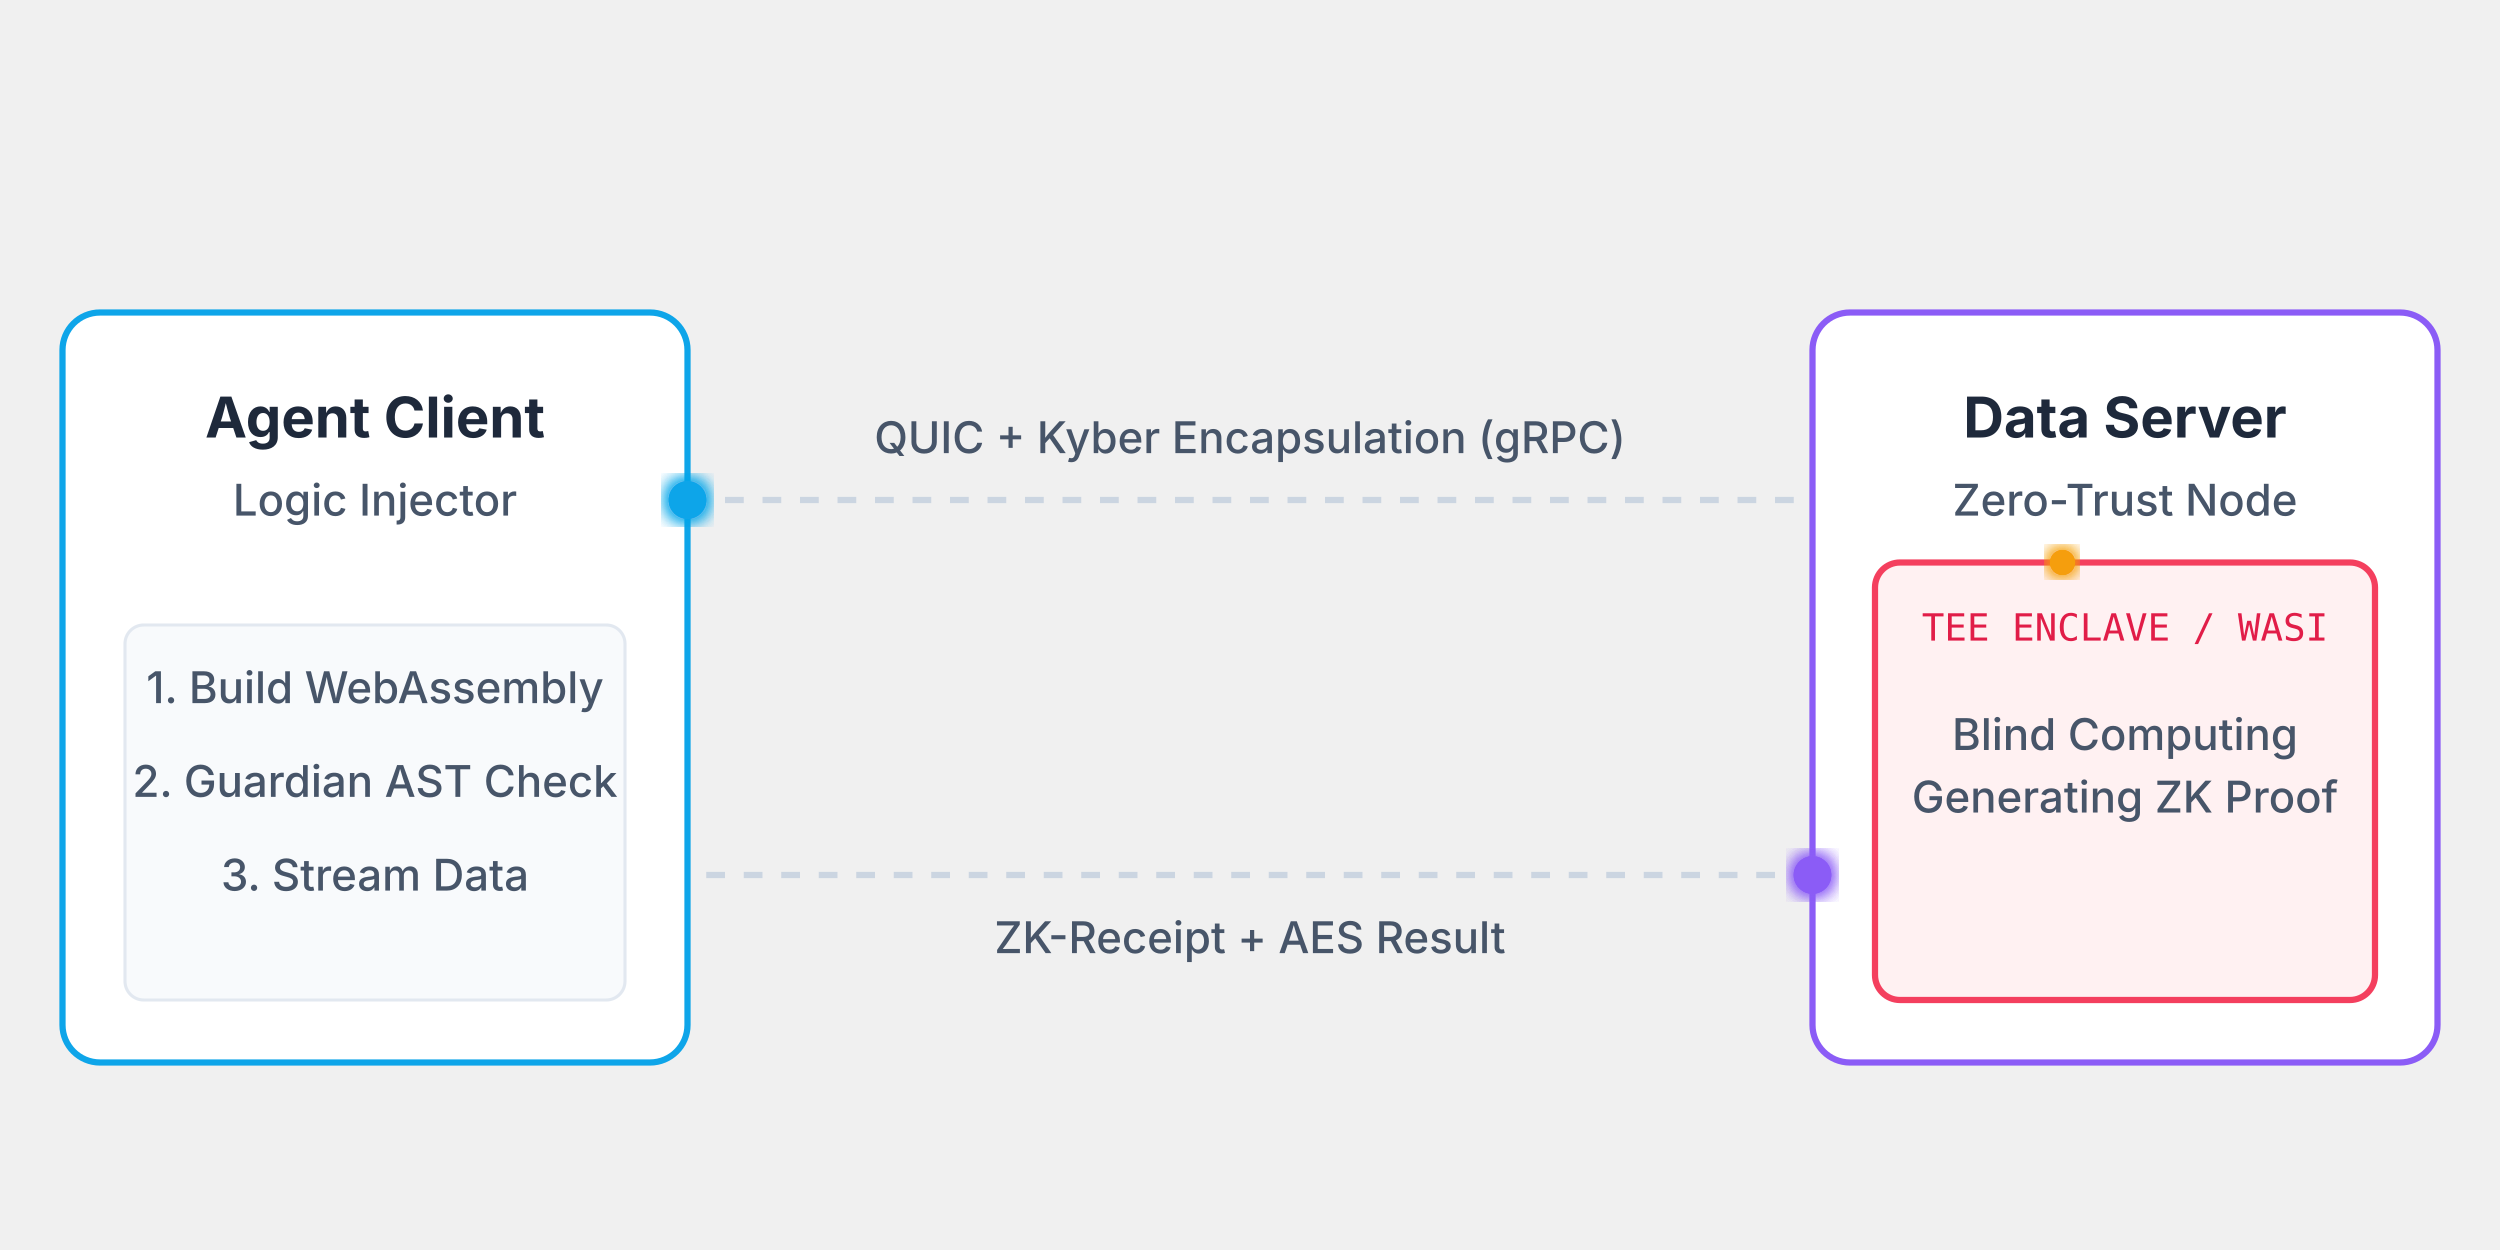
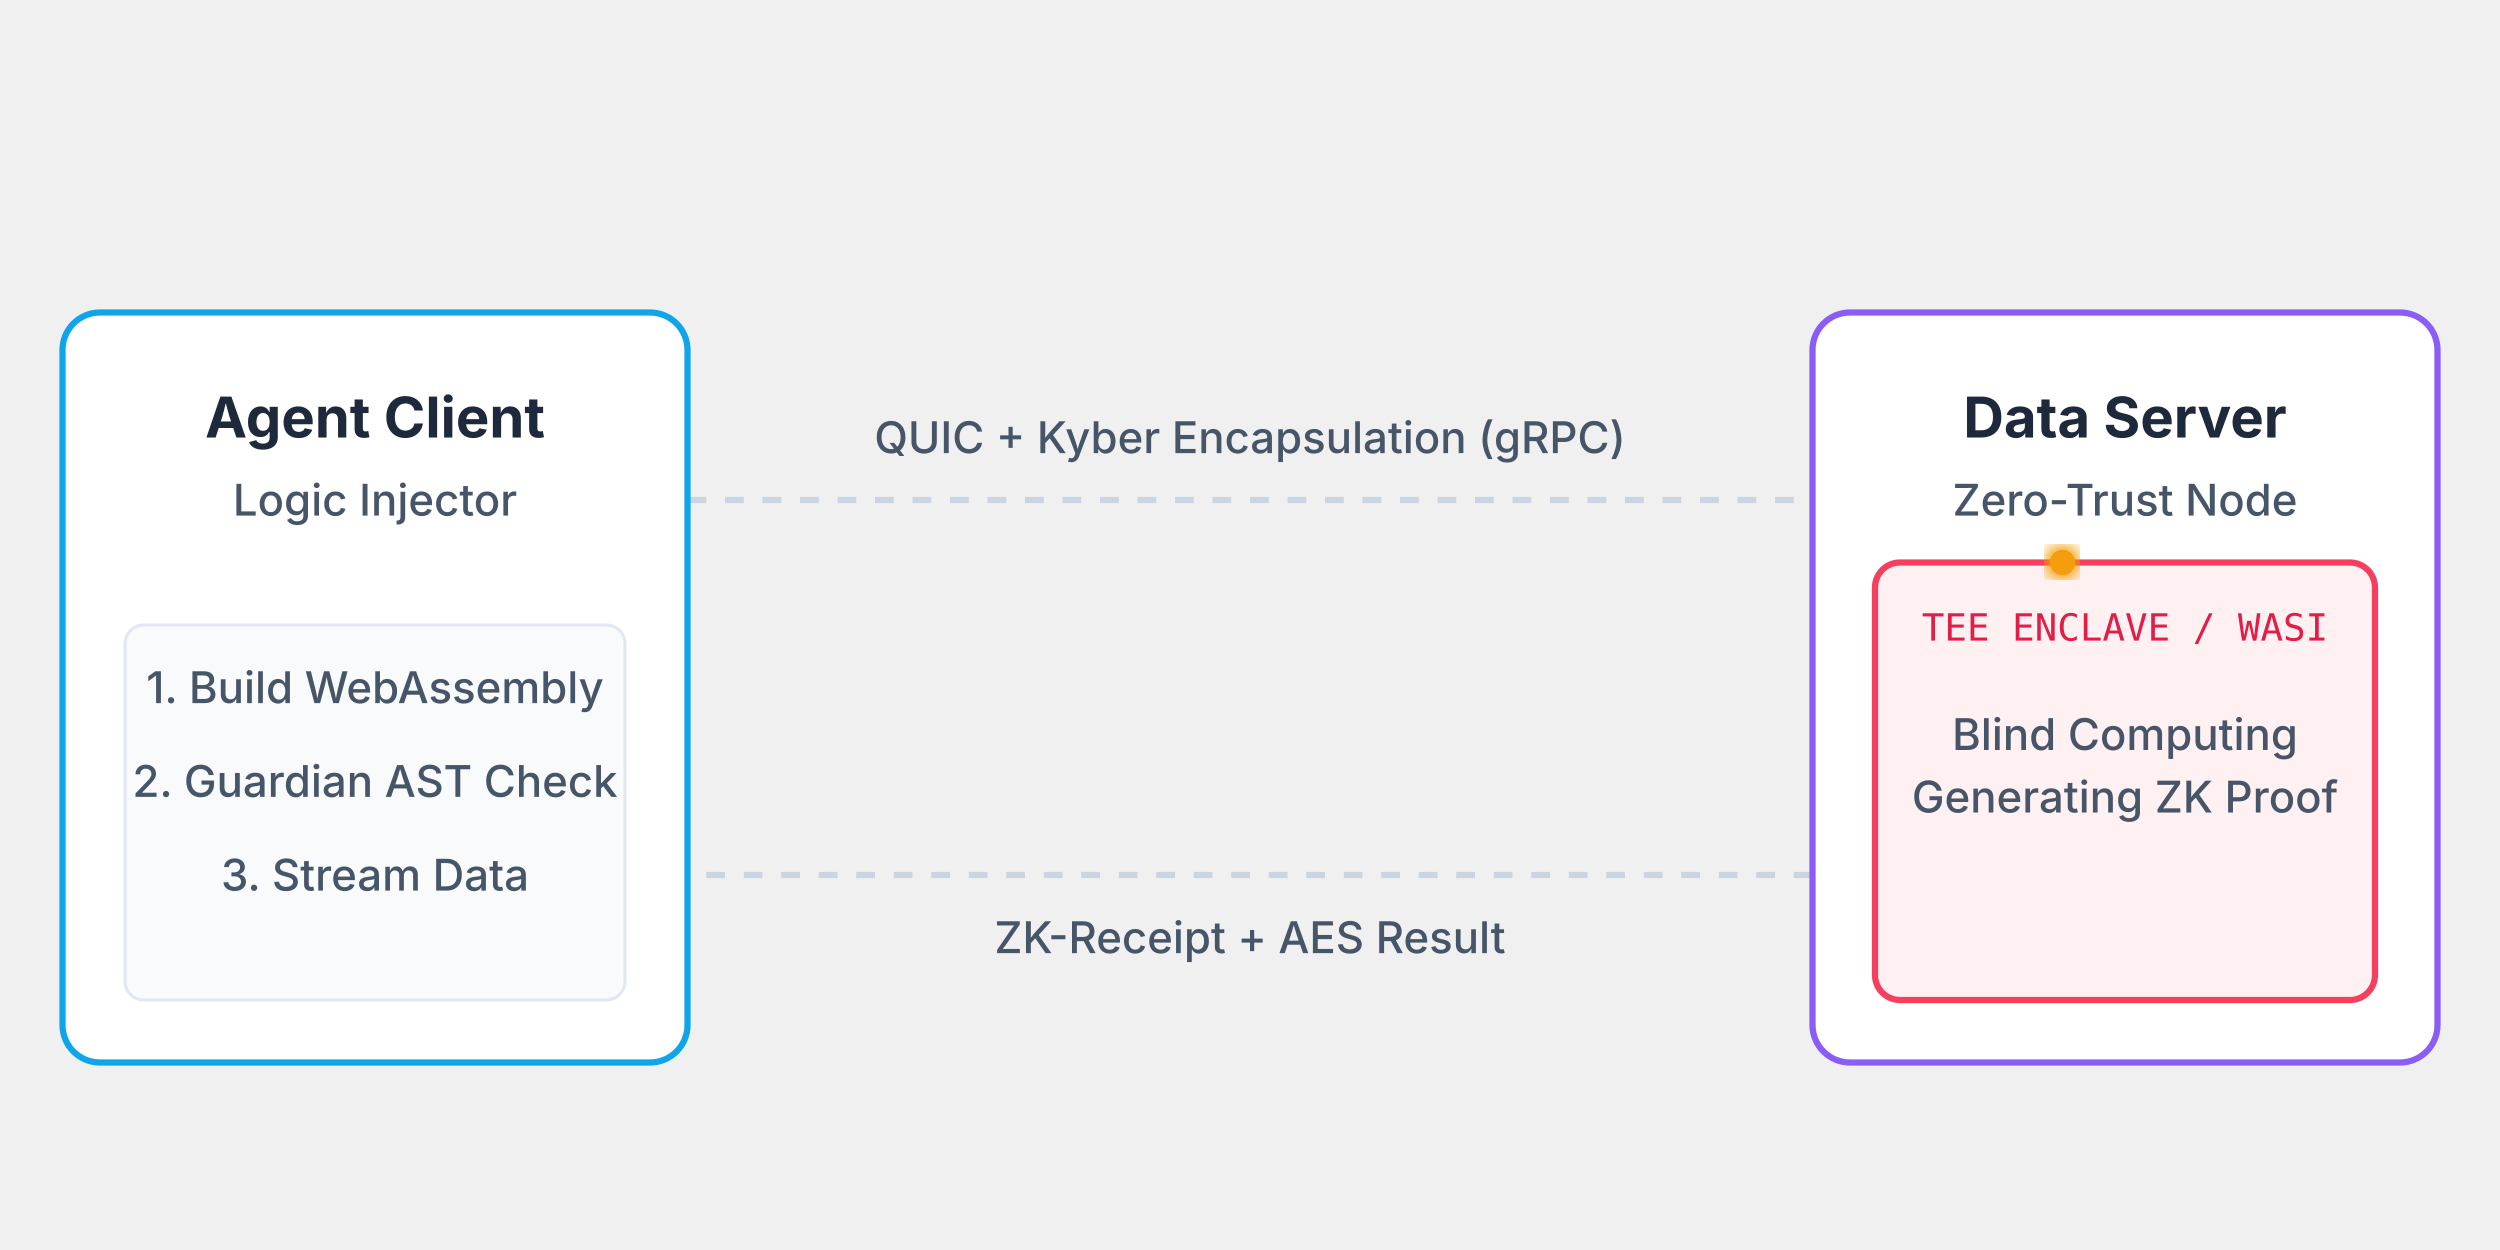
<svg xmlns="http://www.w3.org/2000/svg" viewBox="0 0 800 400" width="100%" height="auto">
  <defs>
    <filter id="glow-blue-light" x="-20%" y="-20%" width="140%" height="140%">
      <feGaussianBlur stdDeviation="3" result="blur" />
      <feMerge>
        <feMergeNode in="blur" />
        <feMergeNode in="SourceGraphic" />
      </feMerge>
    </filter>
    <filter id="glow-purple-light" x="-20%" y="-20%" width="140%" height="140%">
      <feGaussianBlur stdDeviation="3" result="blur" />
      <feMerge>
        <feMergeNode in="blur" />
        <feMergeNode in="SourceGraphic" />
      </feMerge>
    </filter>
    <filter id="glow-rose-light" x="-20%" y="-20%" width="140%" height="140%">
      <feGaussianBlur stdDeviation="3" result="blur" />
      <feMerge>
        <feMergeNode in="blur" />
        <feMergeNode in="SourceGraphic" />
      </feMerge>
    </filter>
    <path id="path-req-light" d="M 220 160 L 580 160" fill="none" />
    <path id="path-res-light" d="M 580 280 L 220 280" fill="none" />
    <path id="path-processing-light" d="M 660 180 C 690 180, 710 200, 710 230 C 710 260, 690 280, 660 280 C 630 280, 610 260, 610 230 C 610 200, 630 180, 660 180 Z" fill="none" />
  </defs>
  <style>
        .text-title-light {
            font-family: system-ui, -apple-system, sans-serif;
            font-weight: 700;
            font-size: 18px;
            fill: #1e293b;
        }

        .text-sub-light {
            font-family: system-ui, -apple-system, sans-serif;
            font-weight: 500;
            font-size: 14px;
            fill: #475569;
        }

        .text-tiny-light {
            font-family: monospace;
            font-size: 12px;
            fill: #e11d48;
        }

        .conn-line-light {
            stroke: #cbd5e1;
            stroke-width: 2;
            stroke-dasharray: 6, 6;
            animation: dash 20s linear infinite;
        }

        @keyframes dash {
            to {
                stroke-dashoffset: -400;
            }
        }
+ 
+         @keyframes moveReq {
+             0% {
+                 transform: translateX(0px);
+                 opacity: 0;
+             }
+ 
+             10% {
+                 opacity: 1;
+             }
+ 
+             90% {
+                 opacity: 1;
+             }
+ 
+             100% {
+                 transform: translateX(360px);
+                 opacity: 0;
+             }
+         }
+ 
+         .req-0 {
+             animation: moveReq 2s linear infinite;
+             opacity: 0;
+         }
+ 
+         .req-1 {
+             animation: moveReq 2s linear infinite -0.66s;
+             opacity: 0;
+         }
+ 
+         .req-2 {
+             animation: moveReq 2s linear infinite -1.33s;
+             opacity: 0;
+         }
+ 
+         @keyframes rotateProc {
+             0% {
+                 transform: rotate(0deg);
+             }
+ 
+             100% {
+                 transform: rotate(360deg);
+             }
+         }
+ 
+         .proc-0 {
+             animation: rotateProc 1.5s linear infinite;
+         }
+ 
+         .proc-1 {
+             animation: rotateProc 1.5s linear infinite -0.5s;
+         }
+ 
+         .proc-2 {
+             animation: rotateProc 1.5s linear infinite -1s;
+         }
+ 
+         @keyframes moveRes {
+             0% {
+                 transform: translateX(0px);
+                 opacity: 0;
+             }
+ 
+             10% {
+                 opacity: 1;
+             }
+ 
+             90% {
+                 opacity: 1;
+             }
+ 
+             100% {
+                 transform: translateX(-360px);
+                 opacity: 0;
+             }
+         }
+ 
+         .res-0 {
+             animation: moveRes 2.5s linear infinite;
+             opacity: 0;
+         }
+ 
+         .res-1 {
+             animation: moveRes 2.5s linear infinite -0.83s;
+             opacity: 0;
+         }
+ 
+         .res-2 {
+             animation: moveRes 2.5s linear infinite -1.66s;
+             opacity: 0;
+         }
    </style>
  <line x1="220" y1="160" x2="580" y2="160" class="conn-line-light" />
  <line x1="580" y1="280" x2="220" y2="280" class="conn-line-light" />
  <text x="400" y="145" class="text-sub-light" text-anchor="middle">QUIC + Kyber Encapsulation (gRPC)</text>
  <text x="400" y="305" class="text-sub-light" text-anchor="middle">ZK-Receipt + AES Result</text>
  <rect x="20" y="100" width="200" height="240" rx="12" fill="#ffffff" stroke="#0ea5e9" stroke-width="2" />
  <text x="120" y="140" class="text-title-light" text-anchor="middle">Agent Client</text>
  <text x="120" y="165" class="text-sub-light" text-anchor="middle">Logic Injector</text>
  <rect x="40" y="200" width="160" height="120" rx="6" fill="#f8fafc" stroke="#e2e8f0" />
  <text x="120" y="225" class="text-sub-light" text-anchor="middle">1. Build WebAssembly</text>
  <text x="120" y="255" class="text-sub-light" text-anchor="middle">2. Guardian AST Check</text>
  <text x="120" y="285" class="text-sub-light" text-anchor="middle">3. Stream Data</text>
  <rect x="580" y="100" width="200" height="240" rx="12" fill="#ffffff" stroke="#8b5cf6" stroke-width="2" />
  <text x="680" y="140" class="text-title-light" text-anchor="middle">Data Server</text>
  <text x="680" y="165" class="text-sub-light" text-anchor="middle">Zero-Trust Node</text>
  <rect x="600" y="180" width="160" height="140" rx="8" fill="#fff1f2" stroke="#f43f5e" stroke-width="2" />
  <text x="680" y="205" class="text-tiny-light" text-anchor="middle">TEE ENCLAVE / WASI</text>
  <text x="680" y="240" class="text-sub-light" text-anchor="middle" fill="#881337">Blind Computing</text>
  <text x="680" y="260" class="text-sub-light" text-anchor="middle" fill="#881337">Generating ZK Proof</text>
-   <circle cx="220" cy="160" r="6" fill="#0ea5e9" filter="url(#glow-blue-light)">
-     <animate attributeName="cx" from="220" to="580" dur="2s" repeatCount="indefinite" />
-     <animate attributeName="opacity" values="0;1;1;0" keyTimes="0;0.1;0.9;1" dur="2s" repeatCount="indefinite" />
-   </circle>
-   <circle cx="220" cy="160" r="6" fill="#0ea5e9" filter="url(#glow-blue-light)">
-     <animate attributeName="cx" from="220" to="580" dur="2s" begin="0.66s" repeatCount="indefinite" />
-     <animate attributeName="opacity" values="0;1;1;0" keyTimes="0;0.1;0.9;1" dur="2s" begin="0.66s" repeatCount="indefinite" />
-   </circle>
-   <circle cx="220" cy="160" r="6" fill="#0ea5e9" filter="url(#glow-blue-light)">
-     <animate attributeName="cx" from="220" to="580" dur="2s" begin="1.33s" repeatCount="indefinite" />
-     <animate attributeName="opacity" values="0;1;1;0" keyTimes="0;0.1;0.9;1" dur="2s" begin="1.33s" repeatCount="indefinite" />
-   </circle>
-   <g>
-     <animateTransform attributeName="transform" type="rotate" from="0 660 230" to="360 660 230" dur="1.5s" repeatCount="indefinite" />
-     <circle cx="660" cy="180" r="4" fill="#f59e0b" filter="url(#glow-rose-light)" />
+   <circle cx="220" cy="160" r="6" fill="#0ea5e9" filter="url(#glow-blue-light)" class="req-0" />
+   <circle cx="220" cy="160" r="6" fill="#0ea5e9" filter="url(#glow-blue-light)" class="req-1" />
+   <circle cx="220" cy="160" r="6" fill="#0ea5e9" filter="url(#glow-blue-light)" class="req-2" />
+   <g transform="translate(660, 230)">
+     <circle cx="0" cy="-50" r="4" fill="#f59e0b" filter="url(#glow-rose-light)" class="proc-0" />
+     <circle cx="0" cy="-50" r="4" fill="#f59e0b" filter="url(#glow-rose-light)" class="proc-1" />
+     <circle cx="0" cy="-50" r="4" fill="#f59e0b" filter="url(#glow-rose-light)" class="proc-2" />
  </g>
-   <g>
-     <animateTransform attributeName="transform" type="rotate" from="120 660 230" to="480 660 230" dur="1.5s" repeatCount="indefinite" />
-     <circle cx="660" cy="180" r="4" fill="#f59e0b" filter="url(#glow-rose-light)" />
-   </g>
-   <g>
-     <animateTransform attributeName="transform" type="rotate" from="240 660 230" to="600 660 230" dur="1.5s" repeatCount="indefinite" />
-     <circle cx="660" cy="180" r="4" fill="#f59e0b" filter="url(#glow-rose-light)" />
-   </g>
-   <circle cx="580" cy="280" r="6" fill="#8b5cf6" filter="url(#glow-purple-light)">
-     <animate attributeName="cx" from="580" to="220" dur="2.5s" repeatCount="indefinite" />
-     <animate attributeName="opacity" values="0;1;1;0" keyTimes="0;0.1;0.9;1" dur="2.5s" repeatCount="indefinite" />
-   </circle>
-   <circle cx="580" cy="280" r="6" fill="#8b5cf6" filter="url(#glow-purple-light)">
-     <animate attributeName="cx" from="580" to="220" dur="2.5s" begin="0.83s" repeatCount="indefinite" />
-     <animate attributeName="opacity" values="0;1;1;0" keyTimes="0;0.1;0.9;1" dur="2.5s" begin="0.83s" repeatCount="indefinite" />
-   </circle>
-   <circle cx="580" cy="280" r="6" fill="#8b5cf6" filter="url(#glow-purple-light)">
-     <animate attributeName="cx" from="580" to="220" dur="2.5s" begin="1.66s" repeatCount="indefinite" />
-     <animate attributeName="opacity" values="0;1;1;0" keyTimes="0;0.1;0.9;1" dur="2.5s" begin="1.66s" repeatCount="indefinite" />
-   </circle>
+   <circle cx="580" cy="280" r="6" fill="#8b5cf6" filter="url(#glow-purple-light)" class="res-0" />
+   <circle cx="580" cy="280" r="6" fill="#8b5cf6" filter="url(#glow-purple-light)" class="res-1" />
+   <circle cx="580" cy="280" r="6" fill="#8b5cf6" filter="url(#glow-purple-light)" class="res-2" />
</svg>
